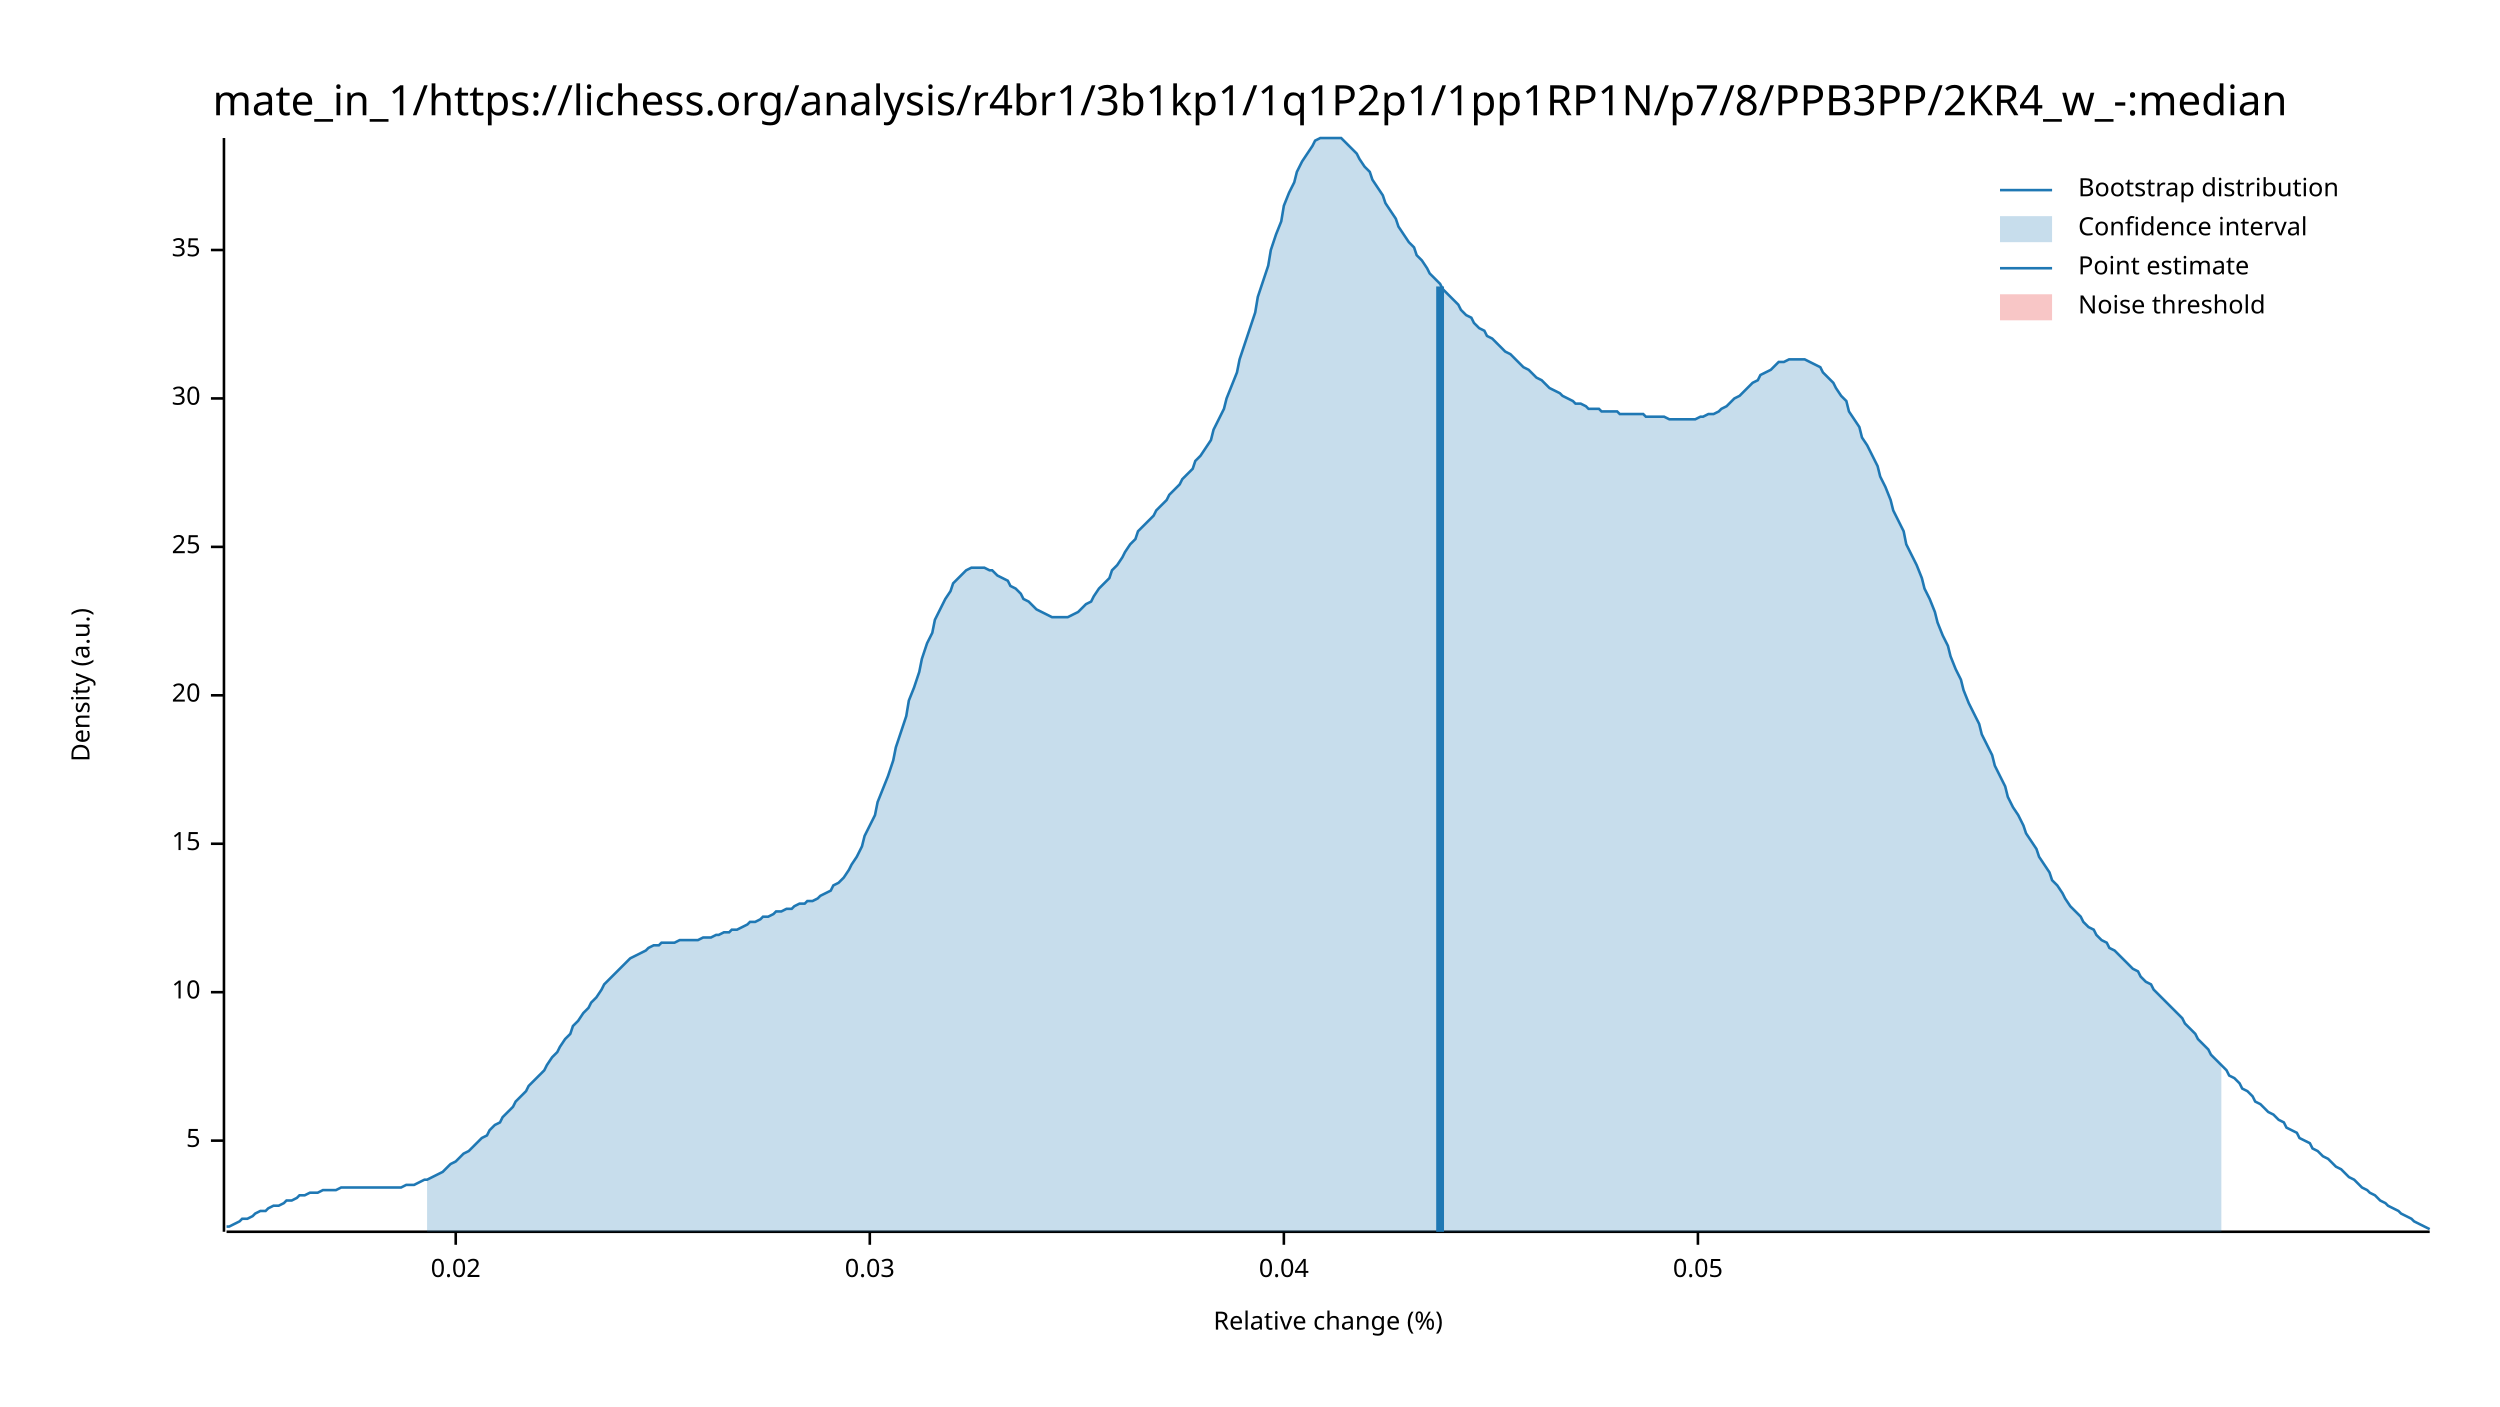
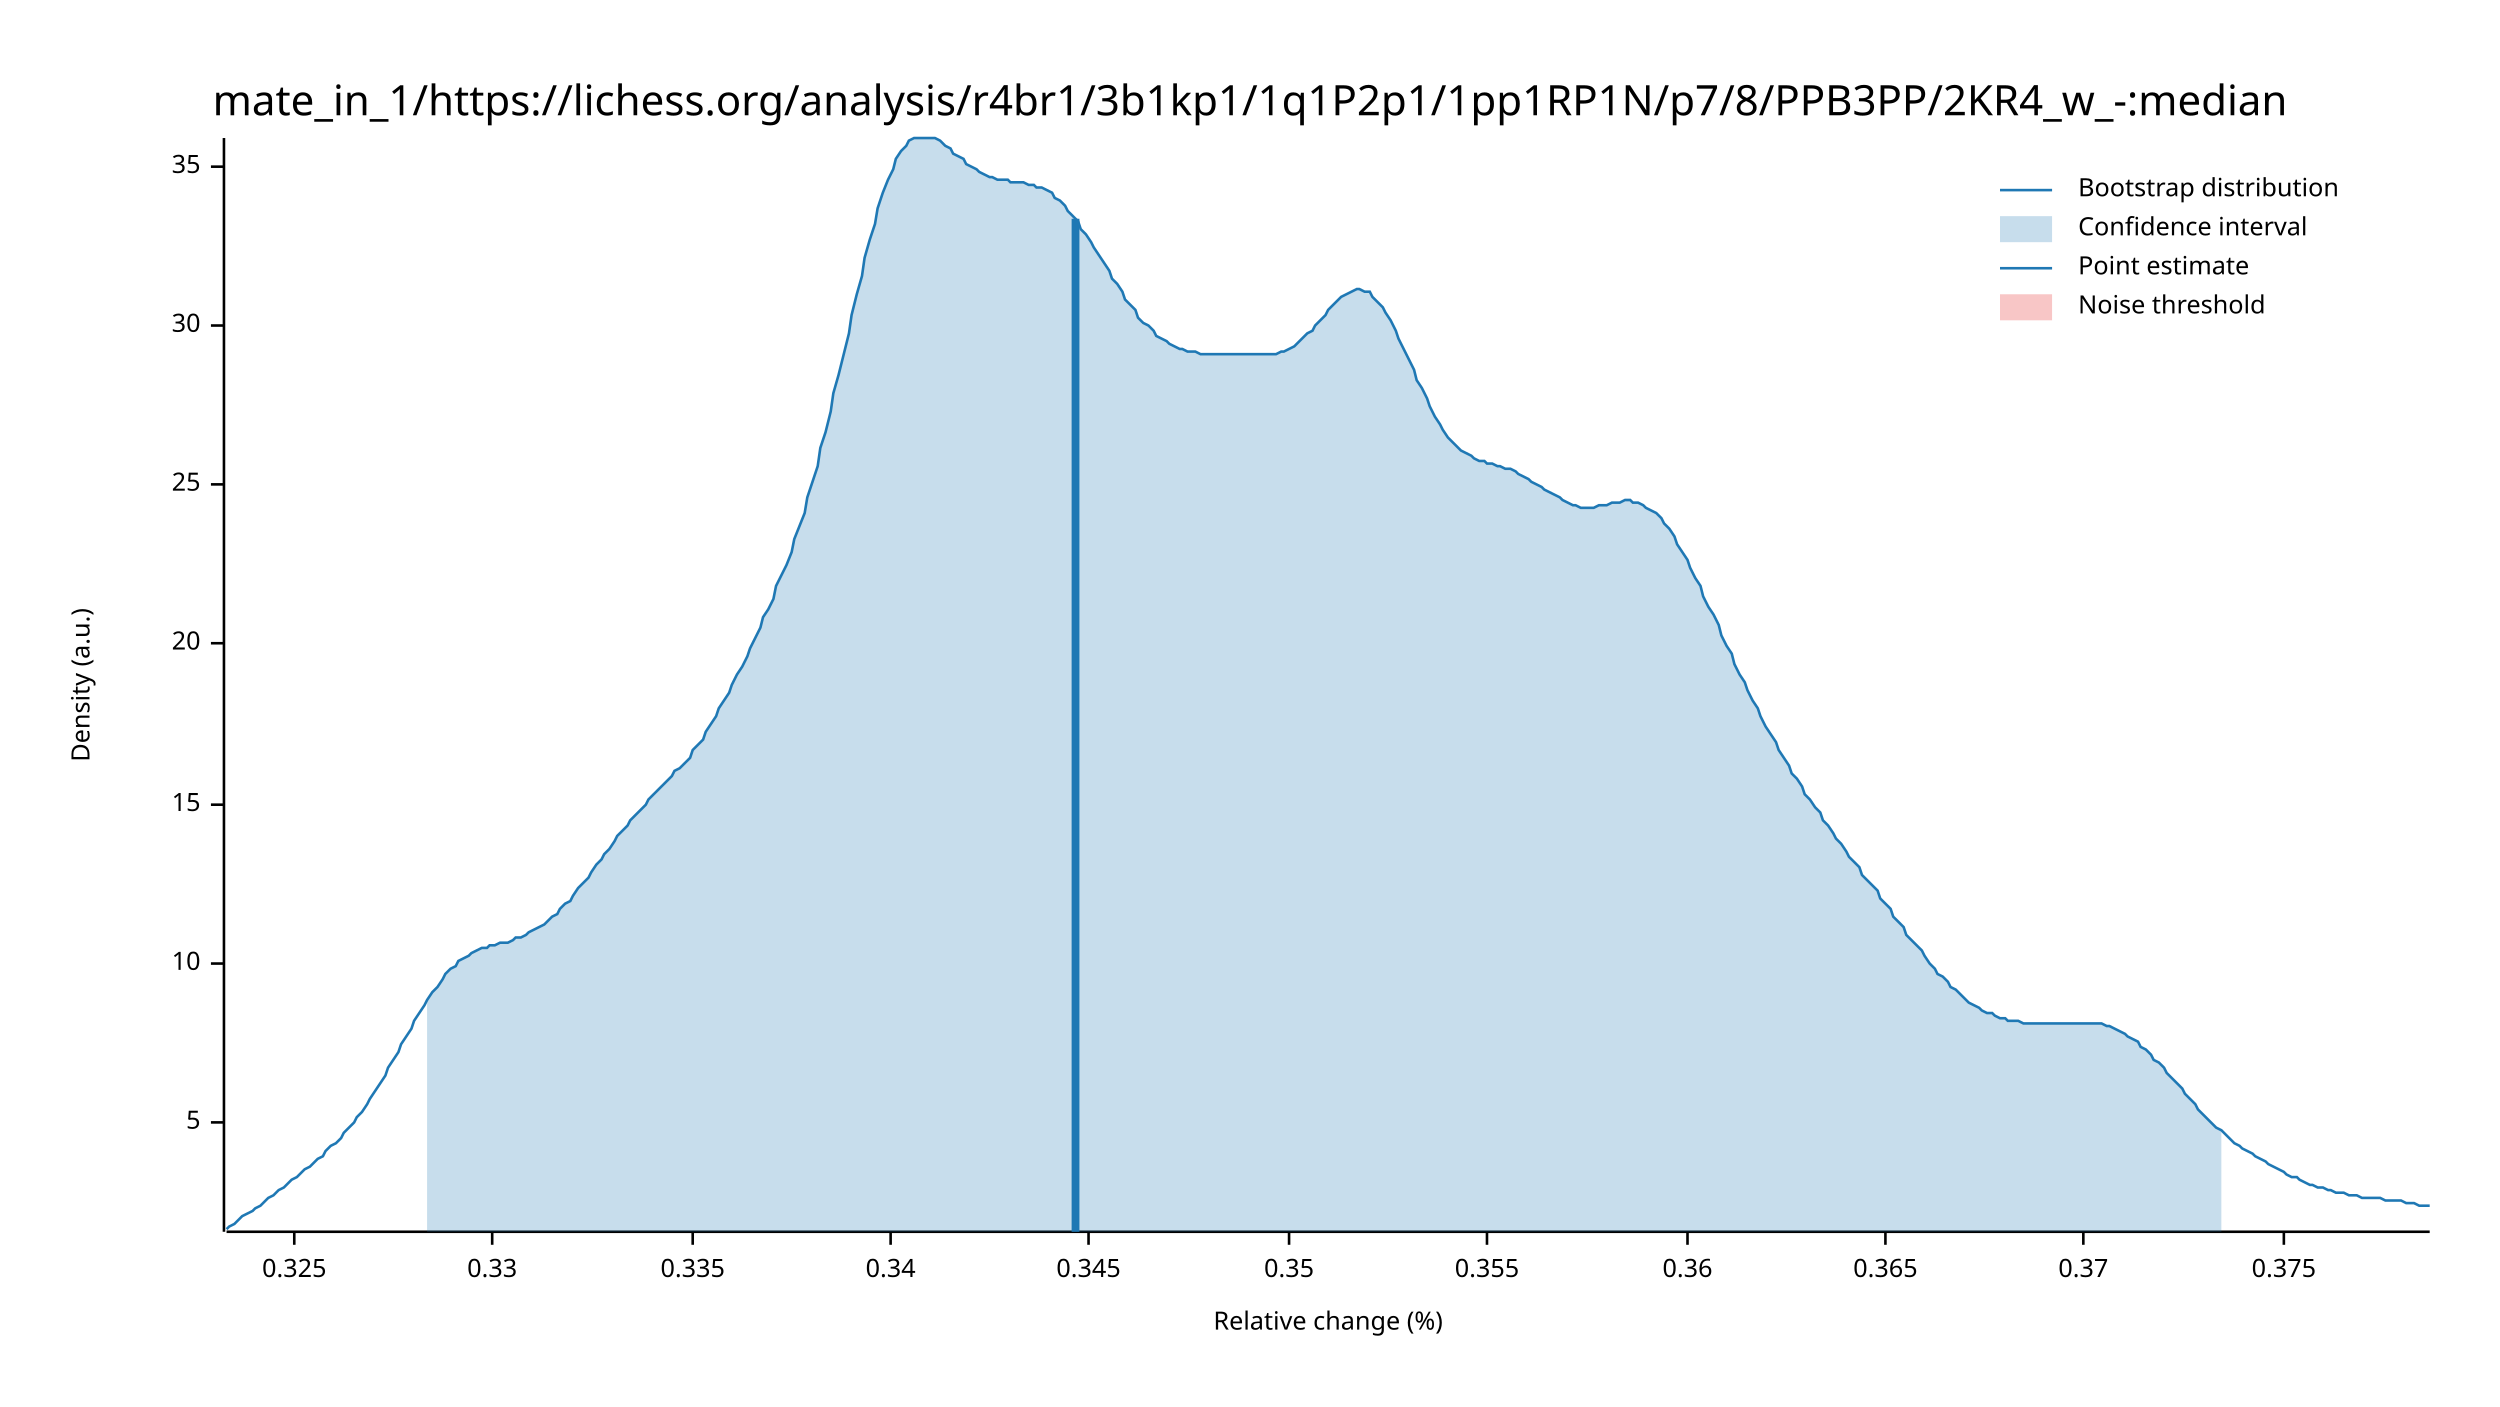
<svg xmlns="http://www.w3.org/2000/svg" width="960" height="540" viewBox="0 0 960 540">
  <text x="480" y="32" dy="0.76em" text-anchor="middle" font-family="sans-serif" font-size="16.129" opacity="1" fill="#000000">
mate_in_1/https://lichess.org/analysis/r4br1/3b1kp1/1q1P2p1/1pp1RP1N/p7/8/PPB3PP/2KR4_w_-:median
</text>
  <text x="27" y="263" dy="0.76em" text-anchor="middle" font-family="sans-serif" font-size="9.677" opacity="1" fill="#000000" transform="rotate(270, 27, 263)">
Density (a.u.)
</text>
  <text x="510" y="513" dy="-0.5ex" text-anchor="middle" font-family="sans-serif" font-size="9.677" opacity="1" fill="#000000">
Relative change (%)
</text>
  <polyline fill="none" opacity="1" stroke="#000000" stroke-width="1" points="86,53 86,473 " />
-   <text x="77" y="438" dy="0.5ex" text-anchor="end" font-family="sans-serif" font-size="9.677" opacity="1" fill="#000000">
+   <text x="77" y="431" dy="0.5ex" text-anchor="end" font-family="sans-serif" font-size="9.677" opacity="1" fill="#000000">
5
</text>
-   <polyline fill="none" opacity="1" stroke="#000000" stroke-width="1" points="81,438 86,438 " />
-   <text x="77" y="381" dy="0.5ex" text-anchor="end" font-family="sans-serif" font-size="9.677" opacity="1" fill="#000000">
+   <polyline fill="none" opacity="1" stroke="#000000" stroke-width="1" points="81,431 86,431 " />
+   <text x="77" y="370" dy="0.5ex" text-anchor="end" font-family="sans-serif" font-size="9.677" opacity="1" fill="#000000">
10
</text>
-   <polyline fill="none" opacity="1" stroke="#000000" stroke-width="1" points="81,381 86,381 " />
-   <text x="77" y="324" dy="0.5ex" text-anchor="end" font-family="sans-serif" font-size="9.677" opacity="1" fill="#000000">
+   <polyline fill="none" opacity="1" stroke="#000000" stroke-width="1" points="81,370 86,370 " />
+   <text x="77" y="309" dy="0.5ex" text-anchor="end" font-family="sans-serif" font-size="9.677" opacity="1" fill="#000000">
15
</text>
-   <polyline fill="none" opacity="1" stroke="#000000" stroke-width="1" points="81,324 86,324 " />
-   <text x="77" y="267" dy="0.5ex" text-anchor="end" font-family="sans-serif" font-size="9.677" opacity="1" fill="#000000">
+   <polyline fill="none" opacity="1" stroke="#000000" stroke-width="1" points="81,309 86,309 " />
+   <text x="77" y="247" dy="0.5ex" text-anchor="end" font-family="sans-serif" font-size="9.677" opacity="1" fill="#000000">
20
</text>
-   <polyline fill="none" opacity="1" stroke="#000000" stroke-width="1" points="81,267 86,267 " />
-   <text x="77" y="210" dy="0.5ex" text-anchor="end" font-family="sans-serif" font-size="9.677" opacity="1" fill="#000000">
+   <polyline fill="none" opacity="1" stroke="#000000" stroke-width="1" points="81,247 86,247 " />
+   <text x="77" y="186" dy="0.5ex" text-anchor="end" font-family="sans-serif" font-size="9.677" opacity="1" fill="#000000">
25
</text>
-   <polyline fill="none" opacity="1" stroke="#000000" stroke-width="1" points="81,210 86,210 " />
-   <text x="77" y="153" dy="0.5ex" text-anchor="end" font-family="sans-serif" font-size="9.677" opacity="1" fill="#000000">
+   <polyline fill="none" opacity="1" stroke="#000000" stroke-width="1" points="81,186 86,186 " />
+   <text x="77" y="125" dy="0.5ex" text-anchor="end" font-family="sans-serif" font-size="9.677" opacity="1" fill="#000000">
30
</text>
-   <polyline fill="none" opacity="1" stroke="#000000" stroke-width="1" points="81,153 86,153 " />
-   <text x="77" y="96" dy="0.5ex" text-anchor="end" font-family="sans-serif" font-size="9.677" opacity="1" fill="#000000">
+   <polyline fill="none" opacity="1" stroke="#000000" stroke-width="1" points="81,125 86,125 " />
+   <text x="77" y="64" dy="0.5ex" text-anchor="end" font-family="sans-serif" font-size="9.677" opacity="1" fill="#000000">
35
</text>
-   <polyline fill="none" opacity="1" stroke="#000000" stroke-width="1" points="81,96 86,96 " />
+   <polyline fill="none" opacity="1" stroke="#000000" stroke-width="1" points="81,64 86,64 " />
  <polyline fill="none" opacity="1" stroke="#000000" stroke-width="1" points="87,473 933,473 " />
-   <text x="175" y="483" dy="0.76em" text-anchor="middle" font-family="sans-serif" font-size="9.677" opacity="1" fill="#000000">
- 0.02
+   <text x="113" y="483" dy="0.76em" text-anchor="middle" font-family="sans-serif" font-size="9.677" opacity="1" fill="#000000">
+ 0.325
</text>
-   <polyline fill="none" opacity="1" stroke="#000000" stroke-width="1" points="175,473 175,478 " />
-   <text x="334" y="483" dy="0.76em" text-anchor="middle" font-family="sans-serif" font-size="9.677" opacity="1" fill="#000000">
- 0.03
+   <polyline fill="none" opacity="1" stroke="#000000" stroke-width="1" points="113,473 113,478 " />
+   <text x="189" y="483" dy="0.76em" text-anchor="middle" font-family="sans-serif" font-size="9.677" opacity="1" fill="#000000">
+ 0.33
</text>
-   <polyline fill="none" opacity="1" stroke="#000000" stroke-width="1" points="334,473 334,478 " />
-   <text x="493" y="483" dy="0.76em" text-anchor="middle" font-family="sans-serif" font-size="9.677" opacity="1" fill="#000000">
- 0.04
+   <polyline fill="none" opacity="1" stroke="#000000" stroke-width="1" points="189,473 189,478 " />
+   <text x="266" y="483" dy="0.76em" text-anchor="middle" font-family="sans-serif" font-size="9.677" opacity="1" fill="#000000">
+ 0.335
</text>
-   <polyline fill="none" opacity="1" stroke="#000000" stroke-width="1" points="493,473 493,478 " />
-   <text x="652" y="483" dy="0.76em" text-anchor="middle" font-family="sans-serif" font-size="9.677" opacity="1" fill="#000000">
- 0.05
+   <polyline fill="none" opacity="1" stroke="#000000" stroke-width="1" points="266,473 266,478 " />
+   <text x="342" y="483" dy="0.76em" text-anchor="middle" font-family="sans-serif" font-size="9.677" opacity="1" fill="#000000">
+ 0.34
</text>
-   <polyline fill="none" opacity="1" stroke="#000000" stroke-width="1" points="652,473 652,478 " />
-   <polyline fill="none" opacity="1" stroke="#1F78B4" stroke-width="1" points="87,471 88,471 90,470 92,469 93,468 95,468 97,467 98,466 100,465 102,465 103,464 105,463 107,463 109,462 110,461 112,461 114,460 115,459 117,459 119,458 120,458 122,458 124,457 125,457 127,457 129,457 131,456 132,456 134,456 136,456 137,456 139,456 141,456 142,456 144,456 146,456 148,456 149,456 151,456 153,456 154,456 156,455 158,455 159,455 161,454 163,453 164,453 166,452 168,451 170,450 171,449 173,447 175,446 176,445 178,443 180,442 181,441 183,439 185,437 187,436 188,434 190,432 192,431 193,429 195,427 197,425 198,423 200,421 202,419 203,417 205,415 207,413 209,411 210,409 212,406 214,404 215,402 217,399 219,397 220,394 222,392 224,389 226,387 227,385 229,383 231,380 232,378 234,376 236,374 237,373 239,371 241,369 242,368 244,367 246,366 248,365 249,364 251,363 253,363 254,362 256,362 258,362 259,362 261,361 263,361 265,361 266,361 268,361 270,360 271,360 273,360 275,359 276,359 278,358 280,358 281,357 283,357 285,356 287,355 288,354 290,354 292,353 293,352 295,352 297,351 298,350 300,350 302,349 304,349 305,348 307,347 309,347 310,346 312,346 314,345 315,344 317,343 319,342 320,340 322,339 324,337 326,334 327,332 329,329 331,325 332,321 334,317 336,313 337,308 339,303 341,298 343,292 344,287 346,281 348,275 349,269 351,264 353,258 354,253 356,247 358,243 359,238 361,234 363,230 365,227 366,224 368,222 370,220 371,219 373,218 375,218 376,218 378,218 380,219 381,219 383,221 385,222 387,223 388,225 390,226 392,228 393,230 395,231 397,233 398,234 400,235 402,236 404,237 405,237 407,237 409,237 410,237 412,236 414,235 415,234 417,232 419,231 420,229 422,226 424,224 426,222 427,219 429,217 431,214 432,212 434,209 436,207 437,204 439,202 441,200 443,198 444,196 446,194 448,192 449,190 451,188 453,186 454,184 456,182 458,180 459,177 461,175 463,172 465,169 466,165 468,161 470,157 471,153 473,148 475,143 476,138 478,132 480,126 482,120 483,114 485,108 487,102 488,96 490,90 492,85 493,79 495,74 497,70 498,66 500,62 502,59 504,56 505,54 507,53 509,53 510,53 512,53 514,53 515,53 517,55 519,57 521,59 522,61 524,64 526,66 527,69 529,72 531,75 532,78 534,81 536,84 537,87 539,90 541,93 543,95 544,98 546,100 548,103 549,105 551,107 553,109 554,111 556,113 558,115 560,117 561,119 563,121 565,122 566,124 568,126 570,127 571,129 573,130 575,132 576,133 578,135 580,136 582,138 583,139 585,141 587,142 588,143 590,145 592,146 593,147 595,149 597,150 599,151 600,152 602,153 604,154 605,155 607,155 609,156 610,157 612,157 614,157 615,158 617,158 619,158 621,158 622,159 624,159 626,159 627,159 629,159 631,159 632,160 634,160 636,160 638,160 639,160 641,161 643,161 644,161 646,161 648,161 649,161 651,161 653,160 654,160 656,159 658,159 660,158 661,157 663,156 665,154 666,153 668,152 670,150 671,149 673,147 675,146 676,144 678,143 680,142 682,140 683,139 685,139 687,138 688,138 690,138 692,138 693,138 695,139 697,140 699,141 700,143 702,145 704,147 705,149 707,152 709,154 710,158 712,161 714,164 715,168 717,171 719,175 721,179 722,183 724,187 726,192 727,196 729,200 731,204 732,209 734,213 736,217 738,222 739,226 741,230 743,235 744,239 746,244 748,248 749,252 751,257 753,261 754,265 756,270 758,274 760,278 761,282 763,286 765,290 766,294 768,298 770,302 771,306 773,310 775,313 777,317 778,320 780,323 782,326 783,329 785,332 787,335 788,338 790,340 792,343 793,345 795,348 797,350 799,352 800,354 802,356 804,357 805,359 807,361 809,362 810,364 812,365 814,367 816,369 817,370 819,372 821,373 822,375 824,377 826,378 827,380 829,382 831,384 832,385 834,387 836,389 838,391 839,393 841,395 843,397 844,399 846,401 848,403 849,405 851,407 853,409 855,411 856,413 858,414 860,416 861,418 863,419 865,421 866,423 868,424 870,426 871,427 873,428 875,430 877,431 878,433 880,434 882,435 883,437 885,438 887,439 888,441 890,442 892,444 894,445 895,446 897,448 899,449 900,450 902,452 904,453 905,454 907,456 909,457 910,458 912,459 914,461 916,462 917,463 919,464 921,465 922,466 924,467 926,468 927,469 929,470 931,471 933,472 " />
-   <polygon opacity="0.25" fill="#1F78B4" points="164,453 166,452 168,451 170,450 171,449 173,447 175,446 176,445 178,443 180,442 181,441 183,439 185,437 187,436 188,434 190,432 192,431 193,429 195,427 197,425 198,423 200,421 202,419 203,417 205,415 207,413 209,411 210,409 212,406 214,404 215,402 217,399 219,397 220,394 222,392 224,389 226,387 227,385 229,383 231,380 232,378 234,376 236,374 237,373 239,371 241,369 242,368 244,367 246,366 248,365 249,364 251,363 253,363 254,362 256,362 258,362 259,362 261,361 263,361 265,361 266,361 268,361 270,360 271,360 273,360 275,359 276,359 278,358 280,358 281,357 283,357 285,356 287,355 288,354 290,354 292,353 293,352 295,352 297,351 298,350 300,350 302,349 304,349 305,348 307,347 309,347 310,346 312,346 314,345 315,344 317,343 319,342 320,340 322,339 324,337 326,334 327,332 329,329 331,325 332,321 334,317 336,313 337,308 339,303 341,298 343,292 344,287 346,281 348,275 349,269 351,264 353,258 354,253 356,247 358,243 359,238 361,234 363,230 365,227 366,224 368,222 370,220 371,219 373,218 375,218 376,218 378,218 380,219 381,219 383,221 385,222 387,223 388,225 390,226 392,228 393,230 395,231 397,233 398,234 400,235 402,236 404,237 405,237 407,237 409,237 410,237 412,236 414,235 415,234 417,232 419,231 420,229 422,226 424,224 426,222 427,219 429,217 431,214 432,212 434,209 436,207 437,204 439,202 441,200 443,198 444,196 446,194 448,192 449,190 451,188 453,186 454,184 456,182 458,180 459,177 461,175 463,172 465,169 466,165 468,161 470,157 471,153 473,148 475,143 476,138 478,132 480,126 482,120 483,114 485,108 487,102 488,96 490,90 492,85 493,79 495,74 497,70 498,66 500,62 502,59 504,56 505,54 507,53 509,53 510,53 512,53 514,53 515,53 517,55 519,57 521,59 522,61 524,64 526,66 527,69 529,72 531,75 532,78 534,81 536,84 537,87 539,90 541,93 543,95 544,98 546,100 548,103 549,105 551,107 553,109 554,111 556,113 558,115 560,117 561,119 563,121 565,122 566,124 568,126 570,127 571,129 573,130 575,132 576,133 578,135 580,136 582,138 583,139 585,141 587,142 588,143 590,145 592,146 593,147 595,149 597,150 599,151 600,152 602,153 604,154 605,155 607,155 609,156 610,157 612,157 614,157 615,158 617,158 619,158 621,158 622,159 624,159 626,159 627,159 629,159 631,159 632,160 634,160 636,160 638,160 639,160 641,161 643,161 644,161 646,161 648,161 649,161 651,161 653,160 654,160 656,159 658,159 660,158 661,157 663,156 665,154 666,153 668,152 670,150 671,149 673,147 675,146 676,144 678,143 680,142 682,140 683,139 685,139 687,138 688,138 690,138 692,138 693,138 695,139 697,140 699,141 700,143 702,145 704,147 705,149 707,152 709,154 710,158 712,161 714,164 715,168 717,171 719,175 721,179 722,183 724,187 726,192 727,196 729,200 731,204 732,209 734,213 736,217 738,222 739,226 741,230 743,235 744,239 746,244 748,248 749,252 751,257 753,261 754,265 756,270 758,274 760,278 761,282 763,286 765,290 766,294 768,298 770,302 771,306 773,310 775,313 777,317 778,320 780,323 782,326 783,329 785,332 787,335 788,338 790,340 792,343 793,345 795,348 797,350 799,352 800,354 802,356 804,357 805,359 807,361 809,362 810,364 812,365 814,367 816,369 817,370 819,372 821,373 822,375 824,377 826,378 827,380 829,382 831,384 832,385 834,387 836,389 838,391 839,393 841,395 843,397 844,399 846,401 848,403 849,405 851,407 853,409 853,473 164,473 " />
-   <polyline fill="none" opacity="1" stroke="#1F78B4" stroke-width="3" points="553,473 553,110 " />
+   <polyline fill="none" opacity="1" stroke="#000000" stroke-width="1" points="342,473 342,478 " />
+   <text x="418" y="483" dy="0.76em" text-anchor="middle" font-family="sans-serif" font-size="9.677" opacity="1" fill="#000000">
+ 0.345
+ </text>
+   <polyline fill="none" opacity="1" stroke="#000000" stroke-width="1" points="418,473 418,478 " />
+   <text x="495" y="483" dy="0.76em" text-anchor="middle" font-family="sans-serif" font-size="9.677" opacity="1" fill="#000000">
+ 0.35
+ </text>
+   <polyline fill="none" opacity="1" stroke="#000000" stroke-width="1" points="495,473 495,478 " />
+   <text x="571" y="483" dy="0.76em" text-anchor="middle" font-family="sans-serif" font-size="9.677" opacity="1" fill="#000000">
+ 0.355
+ </text>
+   <polyline fill="none" opacity="1" stroke="#000000" stroke-width="1" points="571,473 571,478 " />
+   <text x="648" y="483" dy="0.76em" text-anchor="middle" font-family="sans-serif" font-size="9.677" opacity="1" fill="#000000">
+ 0.36
+ </text>
+   <polyline fill="none" opacity="1" stroke="#000000" stroke-width="1" points="648,473 648,478 " />
+   <text x="724" y="483" dy="0.76em" text-anchor="middle" font-family="sans-serif" font-size="9.677" opacity="1" fill="#000000">
+ 0.365
+ </text>
+   <polyline fill="none" opacity="1" stroke="#000000" stroke-width="1" points="724,473 724,478 " />
+   <text x="800" y="483" dy="0.76em" text-anchor="middle" font-family="sans-serif" font-size="9.677" opacity="1" fill="#000000">
+ 0.37
+ </text>
+   <polyline fill="none" opacity="1" stroke="#000000" stroke-width="1" points="800,473 800,478 " />
+   <text x="877" y="483" dy="0.76em" text-anchor="middle" font-family="sans-serif" font-size="9.677" opacity="1" fill="#000000">
+ 0.375
+ </text>
+   <polyline fill="none" opacity="1" stroke="#000000" stroke-width="1" points="877,473 877,478 " />
+   <polyline fill="none" opacity="1" stroke="#1F78B4" stroke-width="1" points="87,472 88,471 90,470 92,468 93,467 95,466 97,465 98,464 100,463 102,461 103,460 105,459 107,457 109,456 110,455 112,453 114,452 115,451 117,449 119,448 120,447 122,445 124,444 125,442 127,440 129,439 131,437 132,435 134,433 136,431 137,429 139,427 141,424 142,422 144,419 146,416 148,413 149,410 151,407 153,404 154,401 156,398 158,395 159,392 161,389 163,386 164,384 166,381 168,379 170,376 171,374 173,372 175,371 176,369 178,368 180,367 181,366 183,365 185,364 187,364 188,363 190,363 192,362 193,362 195,362 197,361 198,360 200,360 202,359 203,358 205,357 207,356 209,355 210,354 212,352 214,351 215,349 217,347 219,346 220,344 222,341 224,339 226,337 227,335 229,332 231,330 232,328 234,326 236,323 237,321 239,319 241,317 242,315 244,313 246,311 248,309 249,307 251,305 253,303 254,302 256,300 258,298 259,296 261,295 263,293 265,291 266,288 268,286 270,284 271,281 273,278 275,275 276,272 278,269 280,266 281,263 283,259 285,256 287,252 288,249 290,245 292,241 293,237 295,234 297,230 298,225 300,221 302,217 304,212 305,207 307,202 309,197 310,191 312,185 314,179 315,172 317,166 319,158 320,151 322,144 324,136 326,128 327,121 329,113 331,106 332,99 334,92 336,86 337,80 339,74 341,69 343,65 344,61 346,58 348,56 349,54 351,53 353,53 354,53 356,53 358,53 359,53 361,54 363,56 365,57 366,59 368,60 370,61 371,63 373,64 375,65 376,66 378,67 380,68 381,68 383,69 385,69 387,69 388,70 390,70 392,70 393,70 395,71 397,71 398,72 400,72 402,73 404,74 405,76 407,77 409,79 410,81 412,83 414,85 415,88 417,90 419,93 420,95 422,98 424,101 426,104 427,107 429,109 431,112 432,115 434,117 436,119 437,122 439,124 441,125 443,127 444,129 446,130 448,131 449,132 451,133 453,134 454,134 456,135 458,135 459,135 461,136 463,136 465,136 466,136 468,136 470,136 471,136 473,136 475,136 476,136 478,136 480,136 482,136 483,136 485,136 487,136 488,136 490,136 492,135 493,135 495,134 497,133 498,132 500,130 502,128 504,127 505,125 507,123 509,121 510,119 512,117 514,115 515,114 517,113 519,112 521,111 522,111 524,112 526,112 527,114 529,116 531,118 532,120 534,123 536,127 537,130 539,134 541,138 543,142 544,146 546,149 548,153 549,156 551,160 553,163 554,165 556,168 558,170 560,172 561,173 563,174 565,175 566,176 568,177 570,177 571,178 573,178 575,179 576,179 578,180 580,180 582,181 583,182 585,183 587,184 588,185 590,186 592,187 593,188 595,189 597,190 599,191 600,192 602,193 604,194 605,194 607,195 609,195 610,195 612,195 614,194 615,194 617,194 619,193 621,193 622,193 624,192 626,192 627,193 629,193 631,194 632,195 634,196 636,197 638,199 639,201 641,203 643,206 644,209 646,212 648,215 649,218 651,222 653,225 654,229 656,233 658,236 660,240 661,244 663,248 665,251 666,255 668,259 670,262 671,265 673,269 675,272 676,275 678,279 680,282 682,285 683,288 685,291 687,294 688,297 690,299 692,302 693,305 695,307 697,310 699,312 700,315 702,317 704,320 705,322 707,324 709,327 710,329 712,331 714,333 715,336 717,338 719,340 721,342 722,345 724,347 726,349 727,352 729,354 731,356 732,359 734,361 736,363 738,365 739,367 741,370 743,372 744,374 746,375 748,377 749,379 751,380 753,382 754,383 756,385 758,386 760,387 761,388 763,389 765,389 766,390 768,391 770,391 771,392 773,392 775,392 777,393 778,393 780,393 782,393 783,393 785,393 787,393 788,393 790,393 792,393 793,393 795,393 797,393 799,393 800,393 802,393 804,393 805,393 807,393 809,394 810,394 812,395 814,396 816,397 817,398 819,399 821,400 822,402 824,403 826,405 827,407 829,408 831,410 832,412 834,414 836,416 838,418 839,420 841,422 843,424 844,426 846,428 848,430 849,431 851,433 853,434 855,436 856,437 858,439 860,440 861,441 863,442 865,443 866,444 868,445 870,446 871,447 873,448 875,449 877,450 878,451 880,452 882,452 883,453 885,454 887,455 888,455 890,456 892,456 894,457 895,457 897,458 899,458 900,458 902,459 904,459 905,459 907,460 909,460 910,460 912,460 914,460 916,461 917,461 919,461 921,461 922,461 924,462 926,462 927,462 929,463 931,463 933,463 " />
+   <polygon opacity="0.25" fill="#1F78B4" points="164,384 166,381 168,379 170,376 171,374 173,372 175,371 176,369 178,368 180,367 181,366 183,365 185,364 187,364 188,363 190,363 192,362 193,362 195,362 197,361 198,360 200,360 202,359 203,358 205,357 207,356 209,355 210,354 212,352 214,351 215,349 217,347 219,346 220,344 222,341 224,339 226,337 227,335 229,332 231,330 232,328 234,326 236,323 237,321 239,319 241,317 242,315 244,313 246,311 248,309 249,307 251,305 253,303 254,302 256,300 258,298 259,296 261,295 263,293 265,291 266,288 268,286 270,284 271,281 273,278 275,275 276,272 278,269 280,266 281,263 283,259 285,256 287,252 288,249 290,245 292,241 293,237 295,234 297,230 298,225 300,221 302,217 304,212 305,207 307,202 309,197 310,191 312,185 314,179 315,172 317,166 319,158 320,151 322,144 324,136 326,128 327,121 329,113 331,106 332,99 334,92 336,86 337,80 339,74 341,69 343,65 344,61 346,58 348,56 349,54 351,53 353,53 354,53 356,53 358,53 359,53 361,54 363,56 365,57 366,59 368,60 370,61 371,63 373,64 375,65 376,66 378,67 380,68 381,68 383,69 385,69 387,69 388,70 390,70 392,70 393,70 395,71 397,71 398,72 400,72 402,73 404,74 405,76 407,77 409,79 410,81 412,83 414,85 415,88 417,90 419,93 420,95 422,98 424,101 426,104 427,107 429,109 431,112 432,115 434,117 436,119 437,122 439,124 441,125 443,127 444,129 446,130 448,131 449,132 451,133 453,134 454,134 456,135 458,135 459,135 461,136 463,136 465,136 466,136 468,136 470,136 471,136 473,136 475,136 476,136 478,136 480,136 482,136 483,136 485,136 487,136 488,136 490,136 492,135 493,135 495,134 497,133 498,132 500,130 502,128 504,127 505,125 507,123 509,121 510,119 512,117 514,115 515,114 517,113 519,112 521,111 522,111 524,112 526,112 527,114 529,116 531,118 532,120 534,123 536,127 537,130 539,134 541,138 543,142 544,146 546,149 548,153 549,156 551,160 553,163 554,165 556,168 558,170 560,172 561,173 563,174 565,175 566,176 568,177 570,177 571,178 573,178 575,179 576,179 578,180 580,180 582,181 583,182 585,183 587,184 588,185 590,186 592,187 593,188 595,189 597,190 599,191 600,192 602,193 604,194 605,194 607,195 609,195 610,195 612,195 614,194 615,194 617,194 619,193 621,193 622,193 624,192 626,192 627,193 629,193 631,194 632,195 634,196 636,197 638,199 639,201 641,203 643,206 644,209 646,212 648,215 649,218 651,222 653,225 654,229 656,233 658,236 660,240 661,244 663,248 665,251 666,255 668,259 670,262 671,265 673,269 675,272 676,275 678,279 680,282 682,285 683,288 685,291 687,294 688,297 690,299 692,302 693,305 695,307 697,310 699,312 700,315 702,317 704,320 705,322 707,324 709,327 710,329 712,331 714,333 715,336 717,338 719,340 721,342 722,345 724,347 726,349 727,352 729,354 731,356 732,359 734,361 736,363 738,365 739,367 741,370 743,372 744,374 746,375 748,377 749,379 751,380 753,382 754,383 756,385 758,386 760,387 761,388 763,389 765,389 766,390 768,391 770,391 771,392 773,392 775,392 777,393 778,393 780,393 782,393 783,393 785,393 787,393 788,393 790,393 792,393 793,393 795,393 797,393 799,393 800,393 802,393 804,393 805,393 807,393 809,394 810,394 812,395 814,396 816,397 817,398 819,399 821,400 822,402 824,403 826,405 827,407 829,408 831,410 832,412 834,414 836,416 838,418 839,420 841,422 843,424 844,426 846,428 848,430 849,431 851,433 853,434 853,473 164,473 " />
+   <polyline fill="none" opacity="1" stroke="#1F78B4" stroke-width="3" points="413,473 413,84 " />
  <rect x="510" y="53" width="0" height="419" opacity="0.1" fill="#E31A1C" stroke="none" />
  <text x="798" y="68" dy="0.76em" text-anchor="start" font-family="sans-serif" font-size="9.677" opacity="1" fill="#000000">
Bootstrap distribution
</text>
  <text x="798" y="83" dy="0.76em" text-anchor="start" font-family="sans-serif" font-size="9.677" opacity="1" fill="#000000">
Confidence interval
</text>
  <text x="798" y="98" dy="0.76em" text-anchor="start" font-family="sans-serif" font-size="9.677" opacity="1" fill="#000000">
Point estimate
</text>
  <text x="798" y="113" dy="0.76em" text-anchor="start" font-family="sans-serif" font-size="9.677" opacity="1" fill="#000000">
Noise threshold
</text>
  <polyline fill="none" opacity="1" stroke="#1F78B4" stroke-width="1" points="768,73 788,73 " />
  <rect x="768" y="83" width="20" height="10" opacity="0.25" fill="#1F78B4" stroke="none" />
  <polyline fill="none" opacity="1" stroke="#1F78B4" stroke-width="1" points="768,103 788,103 " />
  <rect x="768" y="113" width="20" height="10" opacity="0.25" fill="#E31A1C" stroke="none" />
</svg>
